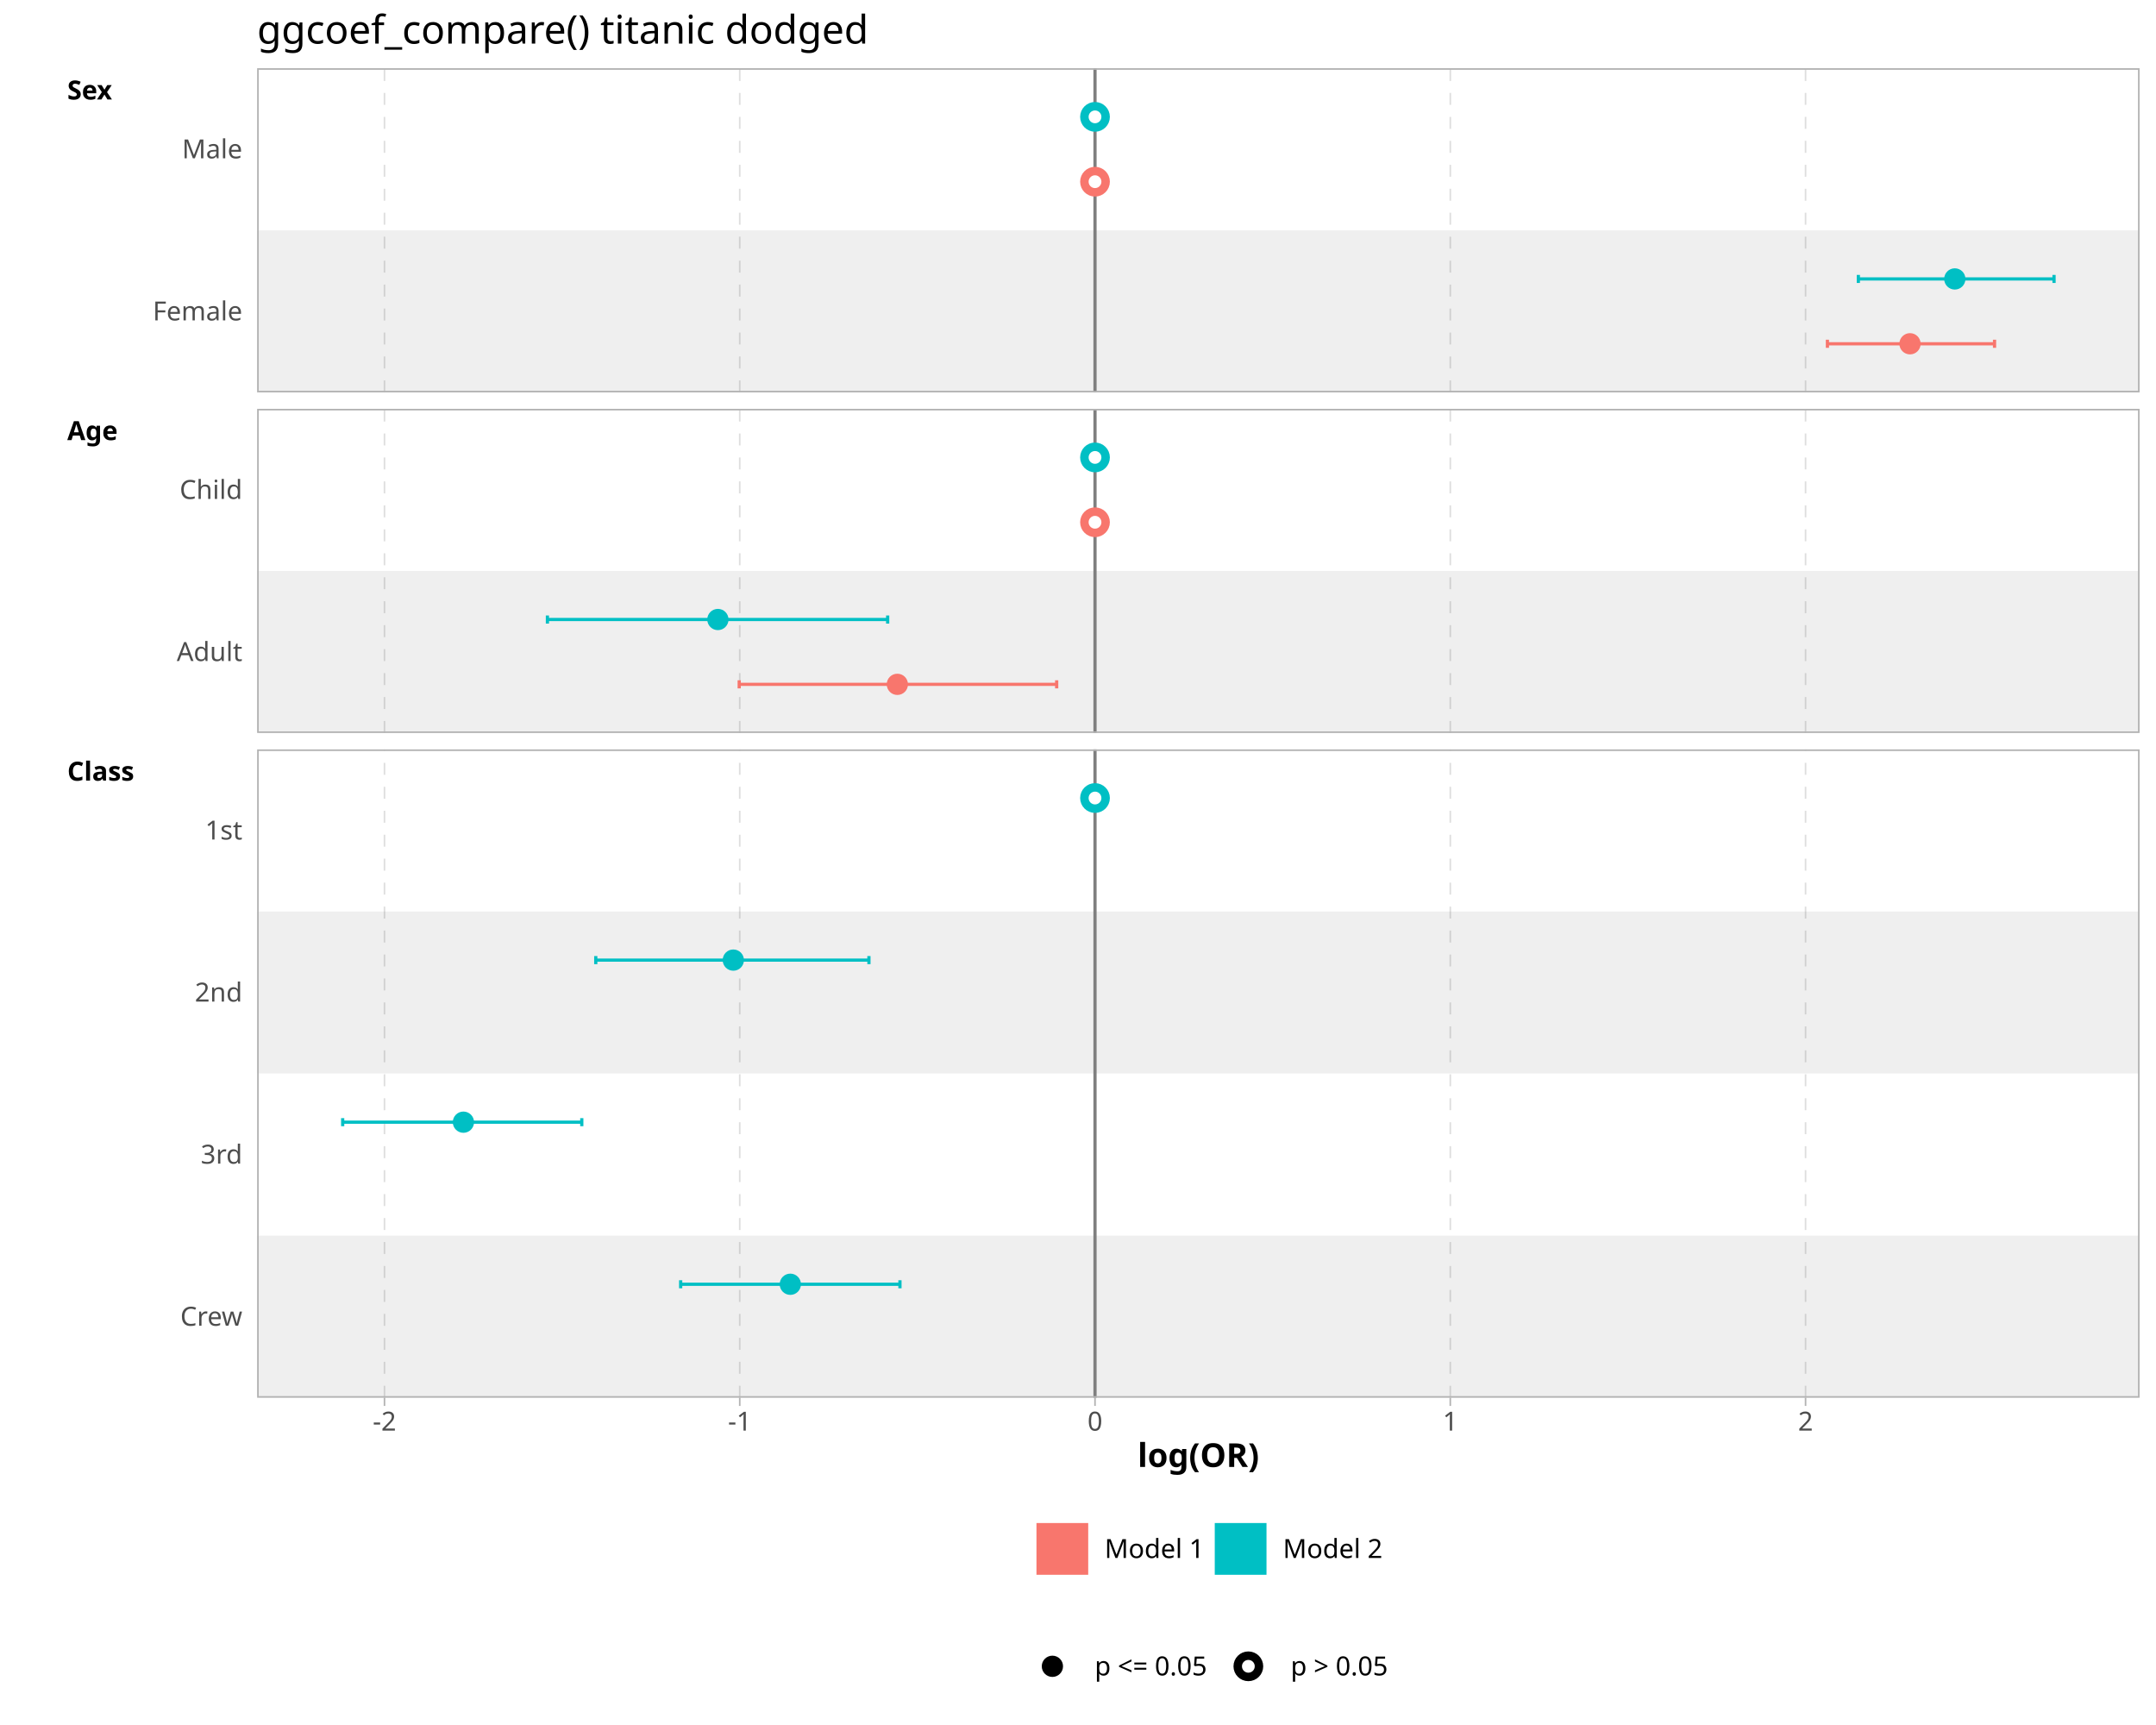
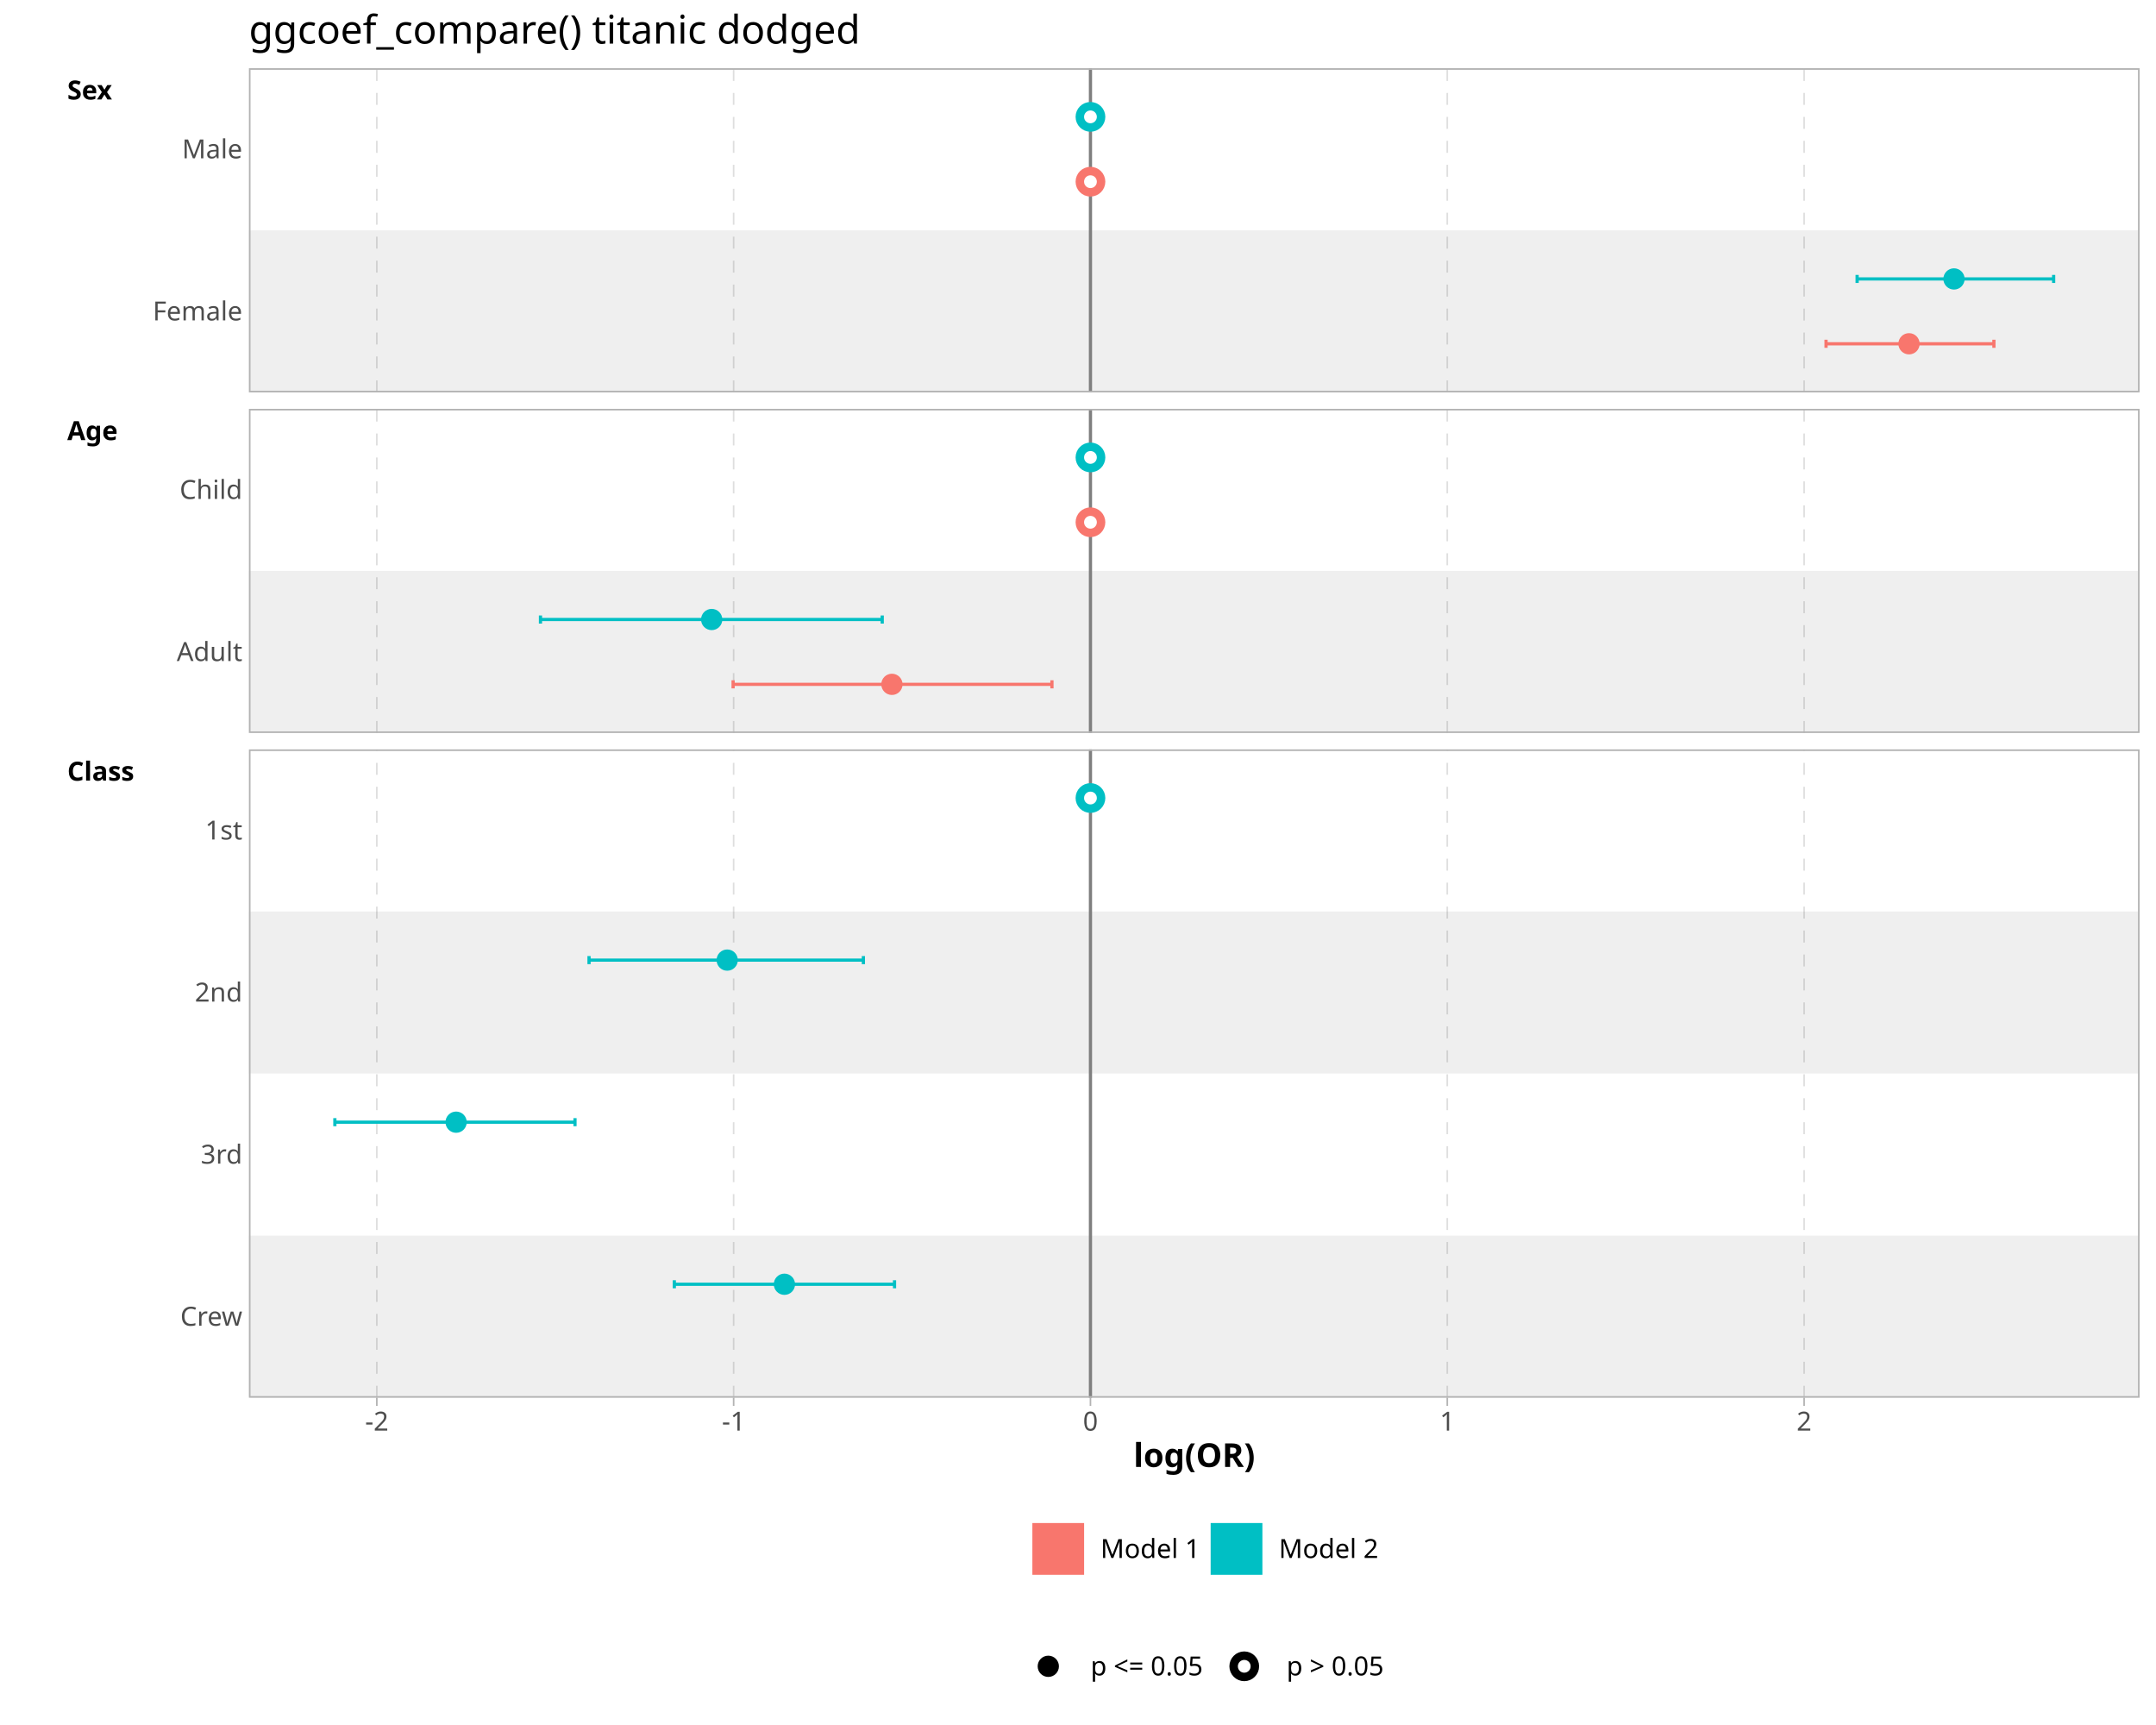
<svg xmlns="http://www.w3.org/2000/svg" class="svglite" data-engine-version="2.0" width="720.00pt" height="576.00pt" viewBox="0 0 720.00 576.00">
  <defs>
    <style type="text/css">
    .svglite line, .svglite polyline, .svglite polygon, .svglite path, .svglite rect, .svglite circle {
      fill: none;
      stroke: #000000;
      stroke-linecap: round;
      stroke-linejoin: round;
      stroke-miterlimit: 10.00;
    }
  </style>
  </defs>
  <rect width="100%" height="100%" style="stroke: none; fill: #FFFFFF;" />
  <defs>
    <clipPath id="cpMC4wMHw3MjAuMDB8MC4wMHw1NzYuMDA=">
      <rect x="0.00" y="0.00" width="720.00" height="576.00" />
    </clipPath>
  </defs>
  <g clip-path="url(#cpMC4wMHw3MjAuMDB8MC4wMHw1NzYuMDA=)">
    <rect x="0.00" y="0.00" width="720.00" height="576.00" style="stroke-width: 1.07; stroke: #FFFFFF; fill: #FFFFFF;" />
  </g>
  <defs>
-     <clipPath id="cpODUuODd8NzE0LjUyfDIyLjc4fDEzMS4wMw==">
-       <rect x="85.87" y="22.78" width="628.65" height="108.24" />
+     <clipPath id="cpODMuMTN8NzE0LjUyfDIyLjc4fDEzMS4wMw==">
+       <rect x="83.13" y="22.78" width="631.39" height="108.24" />
    </clipPath>
  </defs>
-   <g clip-path="url(#cpODUuODd8NzE0LjUyfDIyLjc4fDEzMS4wMw==)">
-     <rect x="85.87" y="22.78" width="628.65" height="108.24" style="stroke-width: 1.07; stroke: none; fill: #FFFFFF;" />
-     <polyline points="128.40,131.03 128.40,22.78 " style="stroke-width: 0.53; stroke: #DEDEDE; stroke-dasharray: 4.00,4.00; stroke-linecap: butt;" />
-     <polyline points="247.04,131.03 247.04,22.78 " style="stroke-width: 0.53; stroke: #DEDEDE; stroke-dasharray: 4.00,4.00; stroke-linecap: butt;" />
-     <polyline points="365.68,131.03 365.68,22.78 " style="stroke-width: 0.53; stroke: #DEDEDE; stroke-dasharray: 4.00,4.00; stroke-linecap: butt;" />
-     <polyline points="484.33,131.03 484.33,22.78 " style="stroke-width: 0.53; stroke: #DEDEDE; stroke-dasharray: 4.00,4.00; stroke-linecap: butt;" />
-     <polyline points="602.97,131.03 602.97,22.78 " style="stroke-width: 0.53; stroke: #DEDEDE; stroke-dasharray: 4.00,4.00; stroke-linecap: butt;" />
-     <rect x="85.87" y="76.91" width="628.65" height="54.12" style="stroke-width: 1.07; stroke: none; stroke-linecap: butt; stroke-linejoin: miter; fill: #111111; fill-opacity: 0.067;" />
-     <rect x="85.87" y="22.78" width="628.65" height="54.12" style="stroke-width: 1.07; stroke: none; stroke-linecap: butt; stroke-linejoin: miter;" />
-     <line x1="365.68" y1="131.03" x2="365.68" y2="22.78" style="stroke-width: 1.07; stroke: #7F7F7F; stroke-linecap: butt;" />
-     <polyline points="666.08,116.14 666.08,113.44 " style="stroke-width: 1.07; stroke: #F8766D; stroke-linecap: butt;" />
-     <polyline points="666.08,114.79 610.27,114.79 " style="stroke-width: 1.07; stroke: #F8766D; stroke-linecap: butt;" />
-     <polyline points="610.27,116.14 610.27,113.44 " style="stroke-width: 1.07; stroke: #F8766D; stroke-linecap: butt;" />
-     <polyline points="685.95,94.49 685.95,91.79 " style="stroke-width: 1.07; stroke: #00BFC4; stroke-linecap: butt;" />
-     <polyline points="685.95,93.14 620.60,93.14 " style="stroke-width: 1.07; stroke: #00BFC4; stroke-linecap: butt;" />
-     <polyline points="620.60,94.49 620.60,91.79 " style="stroke-width: 1.07; stroke: #00BFC4; stroke-linecap: butt;" />
-     <circle cx="365.68" cy="60.67" r="3.55" style="stroke-width: 2.83; stroke: #F8766D; fill: #FFFFFF;" />
-     <circle cx="637.85" cy="114.79" r="3.55" style="stroke-width: 2.83; stroke: none; fill: #F8766D;" />
-     <circle cx="365.68" cy="39.02" r="3.55" style="stroke-width: 2.83; stroke: #00BFC4; fill: #FFFFFF;" />
-     <circle cx="652.81" cy="93.14" r="3.55" style="stroke-width: 2.83; stroke: none; fill: #00BFC4;" />
-     <rect x="85.87" y="22.78" width="628.65" height="108.24" style="stroke-width: 1.07; stroke: #B3B3B3;" />
+   <g clip-path="url(#cpODMuMTN8NzE0LjUyfDIyLjc4fDEzMS4wMw==)">
+     <rect x="83.13" y="22.78" width="631.39" height="108.24" style="stroke-width: 1.07; stroke: none; fill: #FFFFFF;" />
+     <polyline points="125.84,131.03 125.84,22.78 " style="stroke-width: 0.53; stroke: #DEDEDE; stroke-dasharray: 4.00,4.00; stroke-linecap: butt;" />
+     <polyline points="245.00,131.03 245.00,22.78 " style="stroke-width: 0.53; stroke: #DEDEDE; stroke-dasharray: 4.00,4.00; stroke-linecap: butt;" />
+     <polyline points="364.16,131.03 364.16,22.78 " style="stroke-width: 0.53; stroke: #DEDEDE; stroke-dasharray: 4.00,4.00; stroke-linecap: butt;" />
+     <polyline points="483.32,131.03 483.32,22.78 " style="stroke-width: 0.53; stroke: #DEDEDE; stroke-dasharray: 4.00,4.00; stroke-linecap: butt;" />
+     <polyline points="602.49,131.03 602.49,22.78 " style="stroke-width: 0.53; stroke: #DEDEDE; stroke-dasharray: 4.00,4.00; stroke-linecap: butt;" />
+     <rect x="83.13" y="76.91" width="631.39" height="54.12" style="stroke-width: 1.07; stroke: none; stroke-linecap: butt; stroke-linejoin: miter; fill: #111111; fill-opacity: 0.067;" />
+     <rect x="83.13" y="22.78" width="631.39" height="54.12" style="stroke-width: 1.07; stroke: none; stroke-linecap: butt; stroke-linejoin: miter;" />
+     <line x1="364.16" y1="131.03" x2="364.16" y2="22.78" style="stroke-width: 1.07; stroke: #7F7F7F; stroke-linecap: butt;" />
+     <polyline points="665.87,116.14 665.87,113.44 " style="stroke-width: 1.07; stroke: #F8766D; stroke-linecap: butt;" />
+     <polyline points="665.87,114.79 609.81,114.79 " style="stroke-width: 1.07; stroke: #F8766D; stroke-linecap: butt;" />
+     <polyline points="609.81,116.14 609.81,113.44 " style="stroke-width: 1.07; stroke: #F8766D; stroke-linecap: butt;" />
+     <polyline points="685.82,94.49 685.82,91.79 " style="stroke-width: 1.07; stroke: #00BFC4; stroke-linecap: butt;" />
+     <polyline points="685.82,93.14 620.19,93.14 " style="stroke-width: 1.07; stroke: #00BFC4; stroke-linecap: butt;" />
+     <polyline points="620.19,94.49 620.19,91.79 " style="stroke-width: 1.07; stroke: #00BFC4; stroke-linecap: butt;" />
+     <circle cx="364.16" cy="60.67" r="3.55" style="stroke-width: 2.83; stroke: #F8766D; fill: #FFFFFF;" />
+     <circle cx="637.52" cy="114.79" r="3.55" style="stroke-width: 2.83; stroke: none; fill: #F8766D;" />
+     <circle cx="364.16" cy="39.02" r="3.55" style="stroke-width: 2.83; stroke: #00BFC4; fill: #FFFFFF;" />
+     <circle cx="652.54" cy="93.14" r="3.55" style="stroke-width: 2.83; stroke: none; fill: #00BFC4;" />
+     <rect x="83.13" y="22.78" width="631.39" height="108.24" style="stroke-width: 1.07; stroke: #B3B3B3;" />
  </g>
  <g clip-path="url(#cpMC4wMHw3MjAuMDB8MC4wMHw1NzYuMDA=)">
</g>
  <defs>
-     <clipPath id="cpODUuODd8NzE0LjUyfDEzNi41MXwyNDQuNzU=">
-       <rect x="85.87" y="136.51" width="628.65" height="108.24" />
+     <clipPath id="cpODMuMTN8NzE0LjUyfDEzNi41MXwyNDQuNzU=">
+       <rect x="83.13" y="136.51" width="631.39" height="108.24" />
    </clipPath>
  </defs>
-   <g clip-path="url(#cpODUuODd8NzE0LjUyfDEzNi41MXwyNDQuNzU=)">
-     <rect x="85.87" y="136.51" width="628.65" height="108.24" style="stroke-width: 1.07; stroke: none; fill: #FFFFFF;" />
-     <polyline points="128.40,244.75 128.40,136.51 " style="stroke-width: 0.53; stroke: #DEDEDE; stroke-dasharray: 4.00,4.00; stroke-linecap: butt;" />
-     <polyline points="247.04,244.75 247.04,136.51 " style="stroke-width: 0.53; stroke: #DEDEDE; stroke-dasharray: 4.00,4.00; stroke-linecap: butt;" />
-     <polyline points="365.68,244.75 365.68,136.51 " style="stroke-width: 0.53; stroke: #DEDEDE; stroke-dasharray: 4.00,4.00; stroke-linecap: butt;" />
-     <polyline points="484.33,244.75 484.33,136.51 " style="stroke-width: 0.53; stroke: #DEDEDE; stroke-dasharray: 4.00,4.00; stroke-linecap: butt;" />
-     <polyline points="602.97,244.75 602.97,136.51 " style="stroke-width: 0.53; stroke: #DEDEDE; stroke-dasharray: 4.00,4.00; stroke-linecap: butt;" />
-     <rect x="85.87" y="190.63" width="628.65" height="54.12" style="stroke-width: 1.07; stroke: none; stroke-linecap: butt; stroke-linejoin: miter; fill: #111111; fill-opacity: 0.067;" />
-     <rect x="85.87" y="136.51" width="628.65" height="54.12" style="stroke-width: 1.07; stroke: none; stroke-linecap: butt; stroke-linejoin: miter;" />
-     <line x1="365.68" y1="244.75" x2="365.68" y2="136.51" style="stroke-width: 1.07; stroke: #7F7F7F; stroke-linecap: butt;" />
-     <polyline points="352.88,229.87 352.88,227.16 " style="stroke-width: 1.07; stroke: #F8766D; stroke-linecap: butt;" />
-     <polyline points="352.88,228.51 246.86,228.51 " style="stroke-width: 1.07; stroke: #F8766D; stroke-linecap: butt;" />
-     <polyline points="246.86,229.87 246.86,227.16 " style="stroke-width: 1.07; stroke: #F8766D; stroke-linecap: butt;" />
-     <polyline points="296.44,208.22 296.44,205.51 " style="stroke-width: 1.07; stroke: #00BFC4; stroke-linecap: butt;" />
-     <polyline points="296.44,206.86 182.81,206.86 " style="stroke-width: 1.07; stroke: #00BFC4; stroke-linecap: butt;" />
-     <polyline points="182.81,208.22 182.81,205.51 " style="stroke-width: 1.07; stroke: #00BFC4; stroke-linecap: butt;" />
-     <circle cx="365.68" cy="174.39" r="3.55" style="stroke-width: 2.83; stroke: #F8766D; fill: #FFFFFF;" />
-     <circle cx="299.67" cy="228.51" r="3.55" style="stroke-width: 2.83; stroke: none; fill: #F8766D;" />
-     <circle cx="365.68" cy="152.74" r="3.55" style="stroke-width: 2.83; stroke: #00BFC4; fill: #FFFFFF;" />
-     <circle cx="239.74" cy="206.86" r="3.55" style="stroke-width: 2.83; stroke: none; fill: #00BFC4;" />
-     <rect x="85.87" y="136.51" width="628.65" height="108.24" style="stroke-width: 1.07; stroke: #B3B3B3;" />
+   <g clip-path="url(#cpODMuMTN8NzE0LjUyfDEzNi41MXwyNDQuNzU=)">
+     <rect x="83.13" y="136.51" width="631.39" height="108.24" style="stroke-width: 1.07; stroke: none; fill: #FFFFFF;" />
+     <polyline points="125.84,244.75 125.84,136.51 " style="stroke-width: 0.53; stroke: #DEDEDE; stroke-dasharray: 4.00,4.00; stroke-linecap: butt;" />
+     <polyline points="245.00,244.75 245.00,136.51 " style="stroke-width: 0.53; stroke: #DEDEDE; stroke-dasharray: 4.00,4.00; stroke-linecap: butt;" />
+     <polyline points="364.16,244.75 364.16,136.51 " style="stroke-width: 0.53; stroke: #DEDEDE; stroke-dasharray: 4.00,4.00; stroke-linecap: butt;" />
+     <polyline points="483.32,244.75 483.32,136.51 " style="stroke-width: 0.53; stroke: #DEDEDE; stroke-dasharray: 4.00,4.00; stroke-linecap: butt;" />
+     <polyline points="602.49,244.75 602.49,136.51 " style="stroke-width: 0.53; stroke: #DEDEDE; stroke-dasharray: 4.00,4.00; stroke-linecap: butt;" />
+     <rect x="83.13" y="190.63" width="631.39" height="54.12" style="stroke-width: 1.07; stroke: none; stroke-linecap: butt; stroke-linejoin: miter; fill: #111111; fill-opacity: 0.067;" />
+     <rect x="83.13" y="136.51" width="631.39" height="54.12" style="stroke-width: 1.07; stroke: none; stroke-linecap: butt; stroke-linejoin: miter;" />
+     <line x1="364.16" y1="244.75" x2="364.16" y2="136.51" style="stroke-width: 1.07; stroke: #7F7F7F; stroke-linecap: butt;" />
+     <polyline points="351.30,229.87 351.30,227.16 " style="stroke-width: 1.07; stroke: #F8766D; stroke-linecap: butt;" />
+     <polyline points="351.30,228.51 244.82,228.51 " style="stroke-width: 1.07; stroke: #F8766D; stroke-linecap: butt;" />
+     <polyline points="244.82,229.87 244.82,227.16 " style="stroke-width: 1.07; stroke: #F8766D; stroke-linecap: butt;" />
+     <polyline points="294.62,208.22 294.62,205.51 " style="stroke-width: 1.07; stroke: #00BFC4; stroke-linecap: butt;" />
+     <polyline points="294.62,206.86 180.49,206.86 " style="stroke-width: 1.07; stroke: #00BFC4; stroke-linecap: butt;" />
+     <polyline points="180.49,208.22 180.49,205.51 " style="stroke-width: 1.07; stroke: #00BFC4; stroke-linecap: butt;" />
+     <circle cx="364.16" cy="174.39" r="3.55" style="stroke-width: 2.83; stroke: #F8766D; fill: #FFFFFF;" />
+     <circle cx="297.86" cy="228.51" r="3.55" style="stroke-width: 2.83; stroke: none; fill: #F8766D;" />
+     <circle cx="364.16" cy="152.74" r="3.55" style="stroke-width: 2.83; stroke: #00BFC4; fill: #FFFFFF;" />
+     <circle cx="237.67" cy="206.86" r="3.55" style="stroke-width: 2.83; stroke: none; fill: #00BFC4;" />
+     <rect x="83.13" y="136.51" width="631.39" height="108.24" style="stroke-width: 1.07; stroke: #B3B3B3;" />
  </g>
  <g clip-path="url(#cpMC4wMHw3MjAuMDB8MC4wMHw1NzYuMDA=)">
</g>
  <defs>
-     <clipPath id="cpODUuODd8NzE0LjUyfDI1MC4yM3w0NjYuNzI=">
-       <rect x="85.87" y="250.23" width="628.65" height="216.49" />
+     <clipPath id="cpODMuMTN8NzE0LjUyfDI1MC4yM3w0NjYuNzI=">
+       <rect x="83.13" y="250.23" width="631.39" height="216.49" />
    </clipPath>
  </defs>
-   <g clip-path="url(#cpODUuODd8NzE0LjUyfDI1MC4yM3w0NjYuNzI=)">
-     <rect x="85.87" y="250.23" width="628.65" height="216.49" style="stroke-width: 1.07; stroke: none; fill: #FFFFFF;" />
-     <polyline points="128.40,466.72 128.40,250.23 " style="stroke-width: 0.53; stroke: #DEDEDE; stroke-dasharray: 4.00,4.00; stroke-linecap: butt;" />
-     <polyline points="247.04,466.72 247.04,250.23 " style="stroke-width: 0.53; stroke: #DEDEDE; stroke-dasharray: 4.00,4.00; stroke-linecap: butt;" />
-     <polyline points="365.68,466.72 365.68,250.23 " style="stroke-width: 0.53; stroke: #DEDEDE; stroke-dasharray: 4.00,4.00; stroke-linecap: butt;" />
-     <polyline points="484.33,466.72 484.33,250.23 " style="stroke-width: 0.53; stroke: #DEDEDE; stroke-dasharray: 4.00,4.00; stroke-linecap: butt;" />
-     <polyline points="602.97,466.72 602.97,250.23 " style="stroke-width: 0.53; stroke: #DEDEDE; stroke-dasharray: 4.00,4.00; stroke-linecap: butt;" />
-     <rect x="85.87" y="412.60" width="628.65" height="54.12" style="stroke-width: 1.07; stroke: none; stroke-linecap: butt; stroke-linejoin: miter; fill: #111111; fill-opacity: 0.067;" />
-     <rect x="85.87" y="358.47" width="628.65" height="54.12" style="stroke-width: 1.07; stroke: none; stroke-linecap: butt; stroke-linejoin: miter;" />
-     <rect x="85.87" y="304.35" width="628.65" height="54.12" style="stroke-width: 1.07; stroke: none; stroke-linecap: butt; stroke-linejoin: miter; fill: #111111; fill-opacity: 0.067;" />
-     <rect x="85.87" y="250.23" width="628.65" height="54.12" style="stroke-width: 1.07; stroke: none; stroke-linecap: butt; stroke-linejoin: miter;" />
-     <line x1="365.68" y1="466.72" x2="365.68" y2="250.23" style="stroke-width: 1.07; stroke: #7F7F7F; stroke-linecap: butt;" />
-     <polyline points="290.18,321.94 290.18,319.23 " style="stroke-width: 1.07; stroke: #00BFC4; stroke-linecap: butt;" />
-     <polyline points="290.18,320.59 198.96,320.59 " style="stroke-width: 1.07; stroke: #00BFC4; stroke-linecap: butt;" />
-     <polyline points="198.96,321.94 198.96,319.23 " style="stroke-width: 1.07; stroke: #00BFC4; stroke-linecap: butt;" />
-     <polyline points="194.29,376.06 194.29,373.36 " style="stroke-width: 1.07; stroke: #00BFC4; stroke-linecap: butt;" />
-     <polyline points="194.29,374.71 114.44,374.71 " style="stroke-width: 1.07; stroke: #00BFC4; stroke-linecap: butt;" />
-     <polyline points="114.44,376.06 114.44,373.36 " style="stroke-width: 1.07; stroke: #00BFC4; stroke-linecap: butt;" />
-     <polyline points="300.54,430.18 300.54,427.48 " style="stroke-width: 1.07; stroke: #00BFC4; stroke-linecap: butt;" />
-     <polyline points="300.54,428.83 227.31,428.83 " style="stroke-width: 1.07; stroke: #00BFC4; stroke-linecap: butt;" />
-     <polyline points="227.31,430.18 227.31,427.48 " style="stroke-width: 1.07; stroke: #00BFC4; stroke-linecap: butt;" />
-     <circle cx="365.68" cy="266.47" r="3.55" style="stroke-width: 2.83; stroke: #00BFC4; fill: #FFFFFF;" />
-     <circle cx="244.89" cy="320.59" r="3.55" style="stroke-width: 2.83; stroke: none; fill: #00BFC4;" />
-     <circle cx="154.76" cy="374.71" r="3.55" style="stroke-width: 2.83; stroke: none; fill: #00BFC4;" />
-     <circle cx="263.93" cy="428.83" r="3.55" style="stroke-width: 2.83; stroke: none; fill: #00BFC4;" />
-     <rect x="85.87" y="250.23" width="628.65" height="216.49" style="stroke-width: 1.07; stroke: #B3B3B3;" />
+   <g clip-path="url(#cpODMuMTN8NzE0LjUyfDI1MC4yM3w0NjYuNzI=)">
+     <rect x="83.13" y="250.23" width="631.39" height="216.49" style="stroke-width: 1.07; stroke: none; fill: #FFFFFF;" />
+     <polyline points="125.84,466.72 125.84,250.23 " style="stroke-width: 0.53; stroke: #DEDEDE; stroke-dasharray: 4.00,4.00; stroke-linecap: butt;" />
+     <polyline points="245.00,466.72 245.00,250.23 " style="stroke-width: 0.53; stroke: #DEDEDE; stroke-dasharray: 4.00,4.00; stroke-linecap: butt;" />
+     <polyline points="364.16,466.72 364.16,250.23 " style="stroke-width: 0.53; stroke: #DEDEDE; stroke-dasharray: 4.00,4.00; stroke-linecap: butt;" />
+     <polyline points="483.32,466.72 483.32,250.23 " style="stroke-width: 0.53; stroke: #DEDEDE; stroke-dasharray: 4.00,4.00; stroke-linecap: butt;" />
+     <polyline points="602.49,466.72 602.49,250.23 " style="stroke-width: 0.53; stroke: #DEDEDE; stroke-dasharray: 4.00,4.00; stroke-linecap: butt;" />
+     <rect x="83.13" y="412.60" width="631.39" height="54.12" style="stroke-width: 1.07; stroke: none; stroke-linecap: butt; stroke-linejoin: miter; fill: #111111; fill-opacity: 0.067;" />
+     <rect x="83.13" y="358.47" width="631.39" height="54.12" style="stroke-width: 1.07; stroke: none; stroke-linecap: butt; stroke-linejoin: miter;" />
+     <rect x="83.13" y="304.35" width="631.39" height="54.12" style="stroke-width: 1.07; stroke: none; stroke-linecap: butt; stroke-linejoin: miter; fill: #111111; fill-opacity: 0.067;" />
+     <rect x="83.13" y="250.23" width="631.39" height="54.12" style="stroke-width: 1.07; stroke: none; stroke-linecap: butt; stroke-linejoin: miter;" />
+     <line x1="364.16" y1="466.72" x2="364.16" y2="250.23" style="stroke-width: 1.07; stroke: #7F7F7F; stroke-linecap: butt;" />
+     <polyline points="288.33,321.94 288.33,319.23 " style="stroke-width: 1.07; stroke: #00BFC4; stroke-linecap: butt;" />
+     <polyline points="288.33,320.59 196.71,320.59 " style="stroke-width: 1.07; stroke: #00BFC4; stroke-linecap: butt;" />
+     <polyline points="196.71,321.94 196.71,319.23 " style="stroke-width: 1.07; stroke: #00BFC4; stroke-linecap: butt;" />
+     <polyline points="192.02,376.06 192.02,373.36 " style="stroke-width: 1.07; stroke: #00BFC4; stroke-linecap: butt;" />
+     <polyline points="192.02,374.71 111.83,374.71 " style="stroke-width: 1.07; stroke: #00BFC4; stroke-linecap: butt;" />
+     <polyline points="111.83,376.06 111.83,373.36 " style="stroke-width: 1.07; stroke: #00BFC4; stroke-linecap: butt;" />
+     <polyline points="298.73,430.18 298.73,427.48 " style="stroke-width: 1.07; stroke: #00BFC4; stroke-linecap: butt;" />
+     <polyline points="298.73,428.83 225.19,428.83 " style="stroke-width: 1.07; stroke: #00BFC4; stroke-linecap: butt;" />
+     <polyline points="225.19,430.18 225.19,427.48 " style="stroke-width: 1.07; stroke: #00BFC4; stroke-linecap: butt;" />
+     <circle cx="364.16" cy="266.47" r="3.55" style="stroke-width: 2.83; stroke: #00BFC4; fill: #FFFFFF;" />
+     <circle cx="242.85" cy="320.59" r="3.55" style="stroke-width: 2.83; stroke: none; fill: #00BFC4;" />
+     <circle cx="152.32" cy="374.71" r="3.55" style="stroke-width: 2.83; stroke: none; fill: #00BFC4;" />
+     <circle cx="261.96" cy="428.83" r="3.55" style="stroke-width: 2.83; stroke: none; fill: #00BFC4;" />
+     <rect x="83.13" y="250.23" width="631.39" height="216.49" style="stroke-width: 1.07; stroke: #B3B3B3;" />
  </g>
  <g clip-path="url(#cpMC4wMHw3MjAuMDB8MC4wMHw1NzYuMDA=)">
</g>
  <defs>
    <clipPath id="cpMTguMDd8NDguODV8MjIuNzh8MTMxLjAz">
      <rect x="18.07" y="22.78" width="30.78" height="108.24" />
    </clipPath>
  </defs>
  <g clip-path="url(#cpMTguMDd8NDguODV8MjIuNzh8MTMxLjAz)">
    <text x="22.46" y="33.22" style="font-size: 8.80px; font-weight: bold; font-family: sans;" textLength="15.17px" lengthAdjust="spacingAndGlyphs">Sex</text>
  </g>
  <g clip-path="url(#cpMC4wMHw3MjAuMDB8MC4wMHw1NzYuMDA=)">
</g>
  <defs>
    <clipPath id="cpMTguMDd8NDguODV8MTM2LjUxfDI0NC43NQ==">
      <rect x="18.07" y="136.51" width="30.78" height="108.24" />
    </clipPath>
  </defs>
  <g clip-path="url(#cpMTguMDd8NDguODV8MTM2LjUxfDI0NC43NQ==)">
    <text x="22.46" y="146.95" style="font-size: 8.80px; font-weight: bold; font-family: sans;" textLength="15.66px" lengthAdjust="spacingAndGlyphs">Age</text>
  </g>
  <g clip-path="url(#cpMC4wMHw3MjAuMDB8MC4wMHw1NzYuMDA=)">
</g>
  <defs>
    <clipPath id="cpMTguMDd8NDguODV8MjUwLjIzfDQ2Ni43Mg==">
      <rect x="18.07" y="250.23" width="30.78" height="216.49" />
    </clipPath>
  </defs>
  <g clip-path="url(#cpMTguMDd8NDguODV8MjUwLjIzfDQ2Ni43Mg==)">
    <text x="22.46" y="260.67" style="font-size: 8.80px; font-weight: bold; font-family: sans;" textLength="22.01px" lengthAdjust="spacingAndGlyphs">Class</text>
  </g>
  <g clip-path="url(#cpMC4wMHw3MjAuMDB8MC4wMHw1NzYuMDA=)">
-     <polyline points="128.40,469.46 128.40,466.72 " style="stroke-width: 0.53; stroke: #B3B3B3; stroke-linecap: butt;" />
-     <polyline points="247.04,469.46 247.04,466.72 " style="stroke-width: 0.53; stroke: #B3B3B3; stroke-linecap: butt;" />
-     <polyline points="365.68,469.46 365.68,466.72 " style="stroke-width: 0.53; stroke: #B3B3B3; stroke-linecap: butt;" />
-     <polyline points="484.33,469.46 484.33,466.72 " style="stroke-width: 0.53; stroke: #B3B3B3; stroke-linecap: butt;" />
-     <polyline points="602.97,469.46 602.97,466.72 " style="stroke-width: 0.53; stroke: #B3B3B3; stroke-linecap: butt;" />
-     <text x="128.40" y="477.70" text-anchor="middle" style="font-size: 8.80px; fill: #4D4D4D; font-family: sans;" textLength="7.82px" lengthAdjust="spacingAndGlyphs">-2</text>
-     <text x="247.04" y="477.70" text-anchor="middle" style="font-size: 8.80px; fill: #4D4D4D; font-family: sans;" textLength="7.82px" lengthAdjust="spacingAndGlyphs">-1</text>
-     <text x="365.68" y="477.70" text-anchor="middle" style="font-size: 8.80px; fill: #4D4D4D; font-family: sans;" textLength="4.89px" lengthAdjust="spacingAndGlyphs">0</text>
-     <text x="484.33" y="477.70" text-anchor="middle" style="font-size: 8.80px; fill: #4D4D4D; font-family: sans;" textLength="4.89px" lengthAdjust="spacingAndGlyphs">1</text>
-     <text x="602.97" y="477.70" text-anchor="middle" style="font-size: 8.80px; fill: #4D4D4D; font-family: sans;" textLength="4.89px" lengthAdjust="spacingAndGlyphs">2</text>
+     <polyline points="125.84,469.46 125.84,466.72 " style="stroke-width: 0.53; stroke: #B3B3B3; stroke-linecap: butt;" />
+     <polyline points="245.00,469.46 245.00,466.72 " style="stroke-width: 0.53; stroke: #B3B3B3; stroke-linecap: butt;" />
+     <polyline points="364.16,469.46 364.16,466.72 " style="stroke-width: 0.53; stroke: #B3B3B3; stroke-linecap: butt;" />
+     <polyline points="483.32,469.46 483.32,466.72 " style="stroke-width: 0.53; stroke: #B3B3B3; stroke-linecap: butt;" />
+     <polyline points="602.49,469.46 602.49,466.72 " style="stroke-width: 0.53; stroke: #B3B3B3; stroke-linecap: butt;" />
+     <text x="125.84" y="477.70" text-anchor="middle" style="font-size: 8.80px; fill: #4D4D4D; font-family: sans;" textLength="7.82px" lengthAdjust="spacingAndGlyphs">-2</text>
+     <text x="245.00" y="477.70" text-anchor="middle" style="font-size: 8.80px; fill: #4D4D4D; font-family: sans;" textLength="7.82px" lengthAdjust="spacingAndGlyphs">-1</text>
+     <text x="364.16" y="477.70" text-anchor="middle" style="font-size: 8.80px; fill: #4D4D4D; font-family: sans;" textLength="4.89px" lengthAdjust="spacingAndGlyphs">0</text>
+     <text x="483.32" y="477.70" text-anchor="middle" style="font-size: 8.80px; fill: #4D4D4D; font-family: sans;" textLength="4.89px" lengthAdjust="spacingAndGlyphs">1</text>
+     <text x="602.49" y="477.70" text-anchor="middle" style="font-size: 8.80px; fill: #4D4D4D; font-family: sans;" textLength="4.89px" lengthAdjust="spacingAndGlyphs">2</text>
    <text x="80.94" y="106.99" text-anchor="end" style="font-size: 8.80px; fill: #4D4D4D; font-family: sans;" textLength="29.35px" lengthAdjust="spacingAndGlyphs">Female</text>
    <text x="80.94" y="52.87" text-anchor="end" style="font-size: 8.80px; fill: #4D4D4D; font-family: sans;" textLength="19.08px" lengthAdjust="spacingAndGlyphs">Male</text>
    <text x="80.94" y="220.72" text-anchor="end" style="font-size: 8.80px; fill: #4D4D4D; font-family: sans;" textLength="20.06px" lengthAdjust="spacingAndGlyphs">Adult</text>
    <text x="80.94" y="166.60" text-anchor="end" style="font-size: 8.80px; fill: #4D4D4D; font-family: sans;" textLength="20.05px" lengthAdjust="spacingAndGlyphs">Child</text>
    <text x="80.94" y="442.68" text-anchor="end" style="font-size: 8.80px; fill: #4D4D4D; font-family: sans;" textLength="20.54px" lengthAdjust="spacingAndGlyphs">Crew</text>
    <text x="80.94" y="388.56" text-anchor="end" style="font-size: 8.80px; fill: #4D4D4D; font-family: sans;" textLength="12.72px" lengthAdjust="spacingAndGlyphs">3rd</text>
    <text x="80.94" y="334.44" text-anchor="end" style="font-size: 8.80px; fill: #4D4D4D; font-family: sans;" textLength="14.68px" lengthAdjust="spacingAndGlyphs">2nd</text>
    <text x="80.94" y="280.32" text-anchor="end" style="font-size: 8.80px; fill: #4D4D4D; font-family: sans;" textLength="11.74px" lengthAdjust="spacingAndGlyphs">1st</text>
-     <text x="400.20" y="489.84" text-anchor="middle" style="font-size: 11.00px; font-weight: bold; font-family: sans;" textLength="38.51px" lengthAdjust="spacingAndGlyphs">log(OR)</text>
-     <rect x="335.17" y="503.08" width="130.06" height="28.24" style="stroke-width: 1.07; stroke: none; fill: #FFFFFF;" />
-     <rect x="346.13" y="508.56" width="17.28" height="17.28" style="stroke-width: 1.07; stroke: none; fill: #FFFFFF;" />
-     <rect x="346.13" y="508.56" width="17.28" height="17.28" style="stroke-width: 0.75; stroke: none; fill: #F8766D;" />
-     <line x1="347.85" y1="517.20" x2="361.68" y2="517.20" style="stroke-width: 1.07; stroke: #F8766D; stroke-linecap: butt;" />
-     <circle cx="354.77" cy="517.20" r="3.55" style="stroke-width: 2.83; stroke: #F8766D; fill: #F8766D;" />
-     <rect x="405.67" y="508.56" width="17.28" height="17.28" style="stroke-width: 1.07; stroke: none; fill: #FFFFFF;" />
-     <rect x="405.67" y="508.56" width="17.28" height="17.28" style="stroke-width: 0.75; stroke: none; fill: #00BFC4;" />
-     <line x1="407.40" y1="517.20" x2="421.23" y2="517.20" style="stroke-width: 1.07; stroke: #00BFC4; stroke-linecap: butt;" />
-     <circle cx="414.31" cy="517.20" r="3.55" style="stroke-width: 2.83; stroke: #00BFC4; fill: #00BFC4;" />
-     <text x="368.88" y="520.23" style="font-size: 8.80px; font-family: sans;" textLength="31.31px" lengthAdjust="spacingAndGlyphs">Model 1</text>
-     <text x="428.43" y="520.23" style="font-size: 8.80px; font-family: sans;" textLength="31.31px" lengthAdjust="spacingAndGlyphs">Model 2</text>
-     <rect x="331.85" y="542.28" width="136.69" height="28.24" style="stroke-width: 1.07; stroke: none; fill: #FFFFFF;" />
-     <rect x="342.81" y="547.76" width="17.28" height="17.28" style="stroke-width: 1.07; stroke: none; fill: #FFFFFF;" />
-     <circle cx="351.45" cy="556.40" r="3.55" style="stroke-width: 2.83; stroke: none; fill: #000000;" />
-     <rect x="408.25" y="547.76" width="17.28" height="17.28" style="stroke-width: 1.07; stroke: none; fill: #FFFFFF;" />
-     <circle cx="416.89" cy="556.40" r="3.55" style="stroke-width: 2.83; fill: #FFFFFF;" />
-     <text x="365.57" y="559.43" style="font-size: 8.80px; font-family: sans;" textLength="37.20px" lengthAdjust="spacingAndGlyphs">p &lt;= 0.05</text>
-     <text x="431.01" y="559.43" style="font-size: 8.80px; font-family: sans;" textLength="32.05px" lengthAdjust="spacingAndGlyphs">p &gt; 0.05</text>
-     <text x="85.87" y="14.56" style="font-size: 13.20px; font-family: sans;" textLength="193.01px" lengthAdjust="spacingAndGlyphs">ggcoef_compare() titanic dodged</text>
+     <text x="398.83" y="489.84" text-anchor="middle" style="font-size: 11.00px; font-weight: bold; font-family: sans;" textLength="38.51px" lengthAdjust="spacingAndGlyphs">log(OR)</text>
+     <rect x="333.80" y="503.08" width="130.06" height="28.24" style="stroke-width: 1.07; stroke: none; fill: #FFFFFF;" />
+     <rect x="344.76" y="508.56" width="17.28" height="17.28" style="stroke-width: 1.07; stroke: none; fill: #FFFFFF;" />
+     <rect x="344.76" y="508.56" width="17.28" height="17.28" style="stroke-width: 0.75; stroke: none; fill: #F8766D;" />
+     <line x1="346.48" y1="517.20" x2="360.31" y2="517.20" style="stroke-width: 1.07; stroke: #F8766D; stroke-linecap: butt;" />
+     <circle cx="353.40" cy="517.20" r="3.55" style="stroke-width: 2.83; stroke: #F8766D; fill: #F8766D;" />
+     <rect x="404.30" y="508.56" width="17.28" height="17.28" style="stroke-width: 1.07; stroke: none; fill: #FFFFFF;" />
+     <rect x="404.30" y="508.56" width="17.28" height="17.28" style="stroke-width: 0.75; stroke: none; fill: #00BFC4;" />
+     <line x1="406.03" y1="517.20" x2="419.86" y2="517.20" style="stroke-width: 1.07; stroke: #00BFC4; stroke-linecap: butt;" />
+     <circle cx="412.94" cy="517.20" r="3.55" style="stroke-width: 2.83; stroke: #00BFC4; fill: #00BFC4;" />
+     <text x="367.51" y="520.23" style="font-size: 8.80px; font-family: sans;" textLength="31.31px" lengthAdjust="spacingAndGlyphs">Model 1</text>
+     <text x="427.06" y="520.23" style="font-size: 8.80px; font-family: sans;" textLength="31.31px" lengthAdjust="spacingAndGlyphs">Model 2</text>
+     <rect x="330.48" y="542.28" width="136.69" height="28.24" style="stroke-width: 1.07; stroke: none; fill: #FFFFFF;" />
+     <rect x="341.44" y="547.76" width="17.28" height="17.28" style="stroke-width: 1.07; stroke: none; fill: #FFFFFF;" />
+     <circle cx="350.08" cy="556.40" r="3.55" style="stroke-width: 2.83; stroke: none; fill: #000000;" />
+     <rect x="406.88" y="547.76" width="17.28" height="17.28" style="stroke-width: 1.07; stroke: none; fill: #FFFFFF;" />
+     <circle cx="415.52" cy="556.40" r="3.55" style="stroke-width: 2.83; fill: #FFFFFF;" />
+     <text x="364.20" y="559.43" style="font-size: 8.80px; font-family: sans;" textLength="37.20px" lengthAdjust="spacingAndGlyphs">p &lt;= 0.05</text>
+     <text x="429.64" y="559.43" style="font-size: 8.80px; font-family: sans;" textLength="32.05px" lengthAdjust="spacingAndGlyphs">p &gt; 0.05</text>
+     <text x="83.13" y="14.56" style="font-size: 13.20px; font-family: sans;" textLength="193.01px" lengthAdjust="spacingAndGlyphs">ggcoef_compare() titanic dodged</text>
  </g>
</svg>
